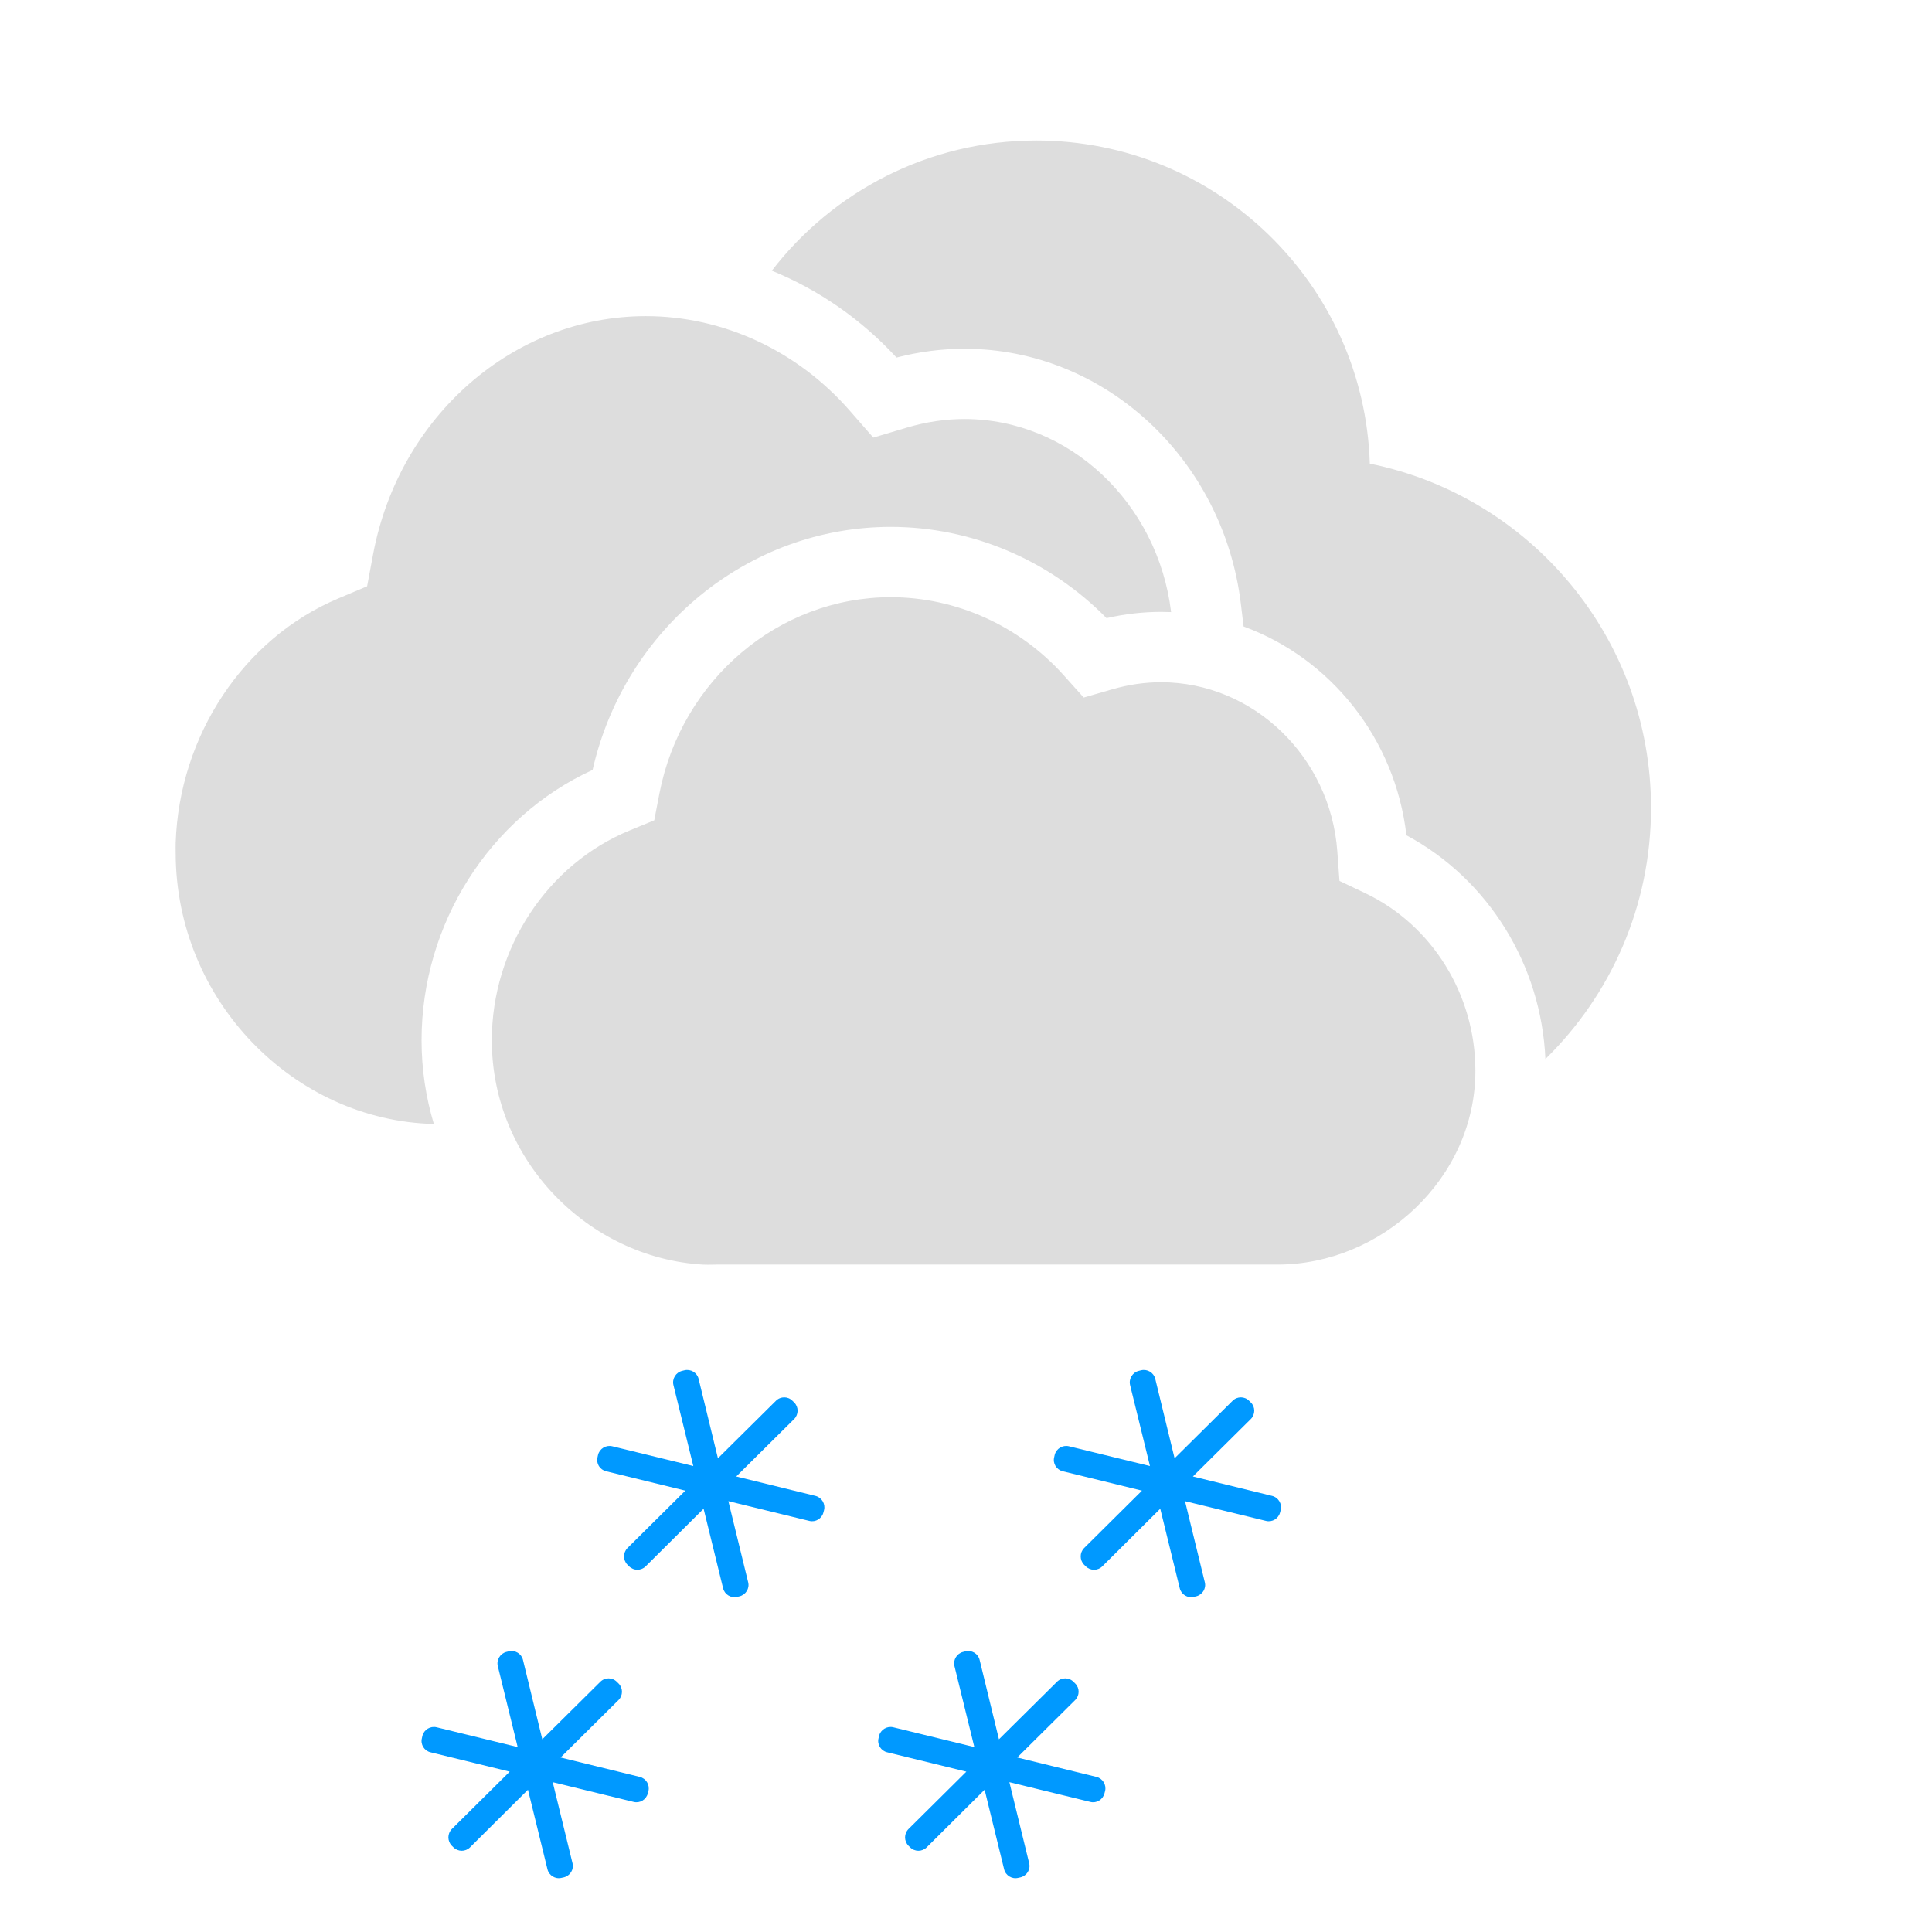
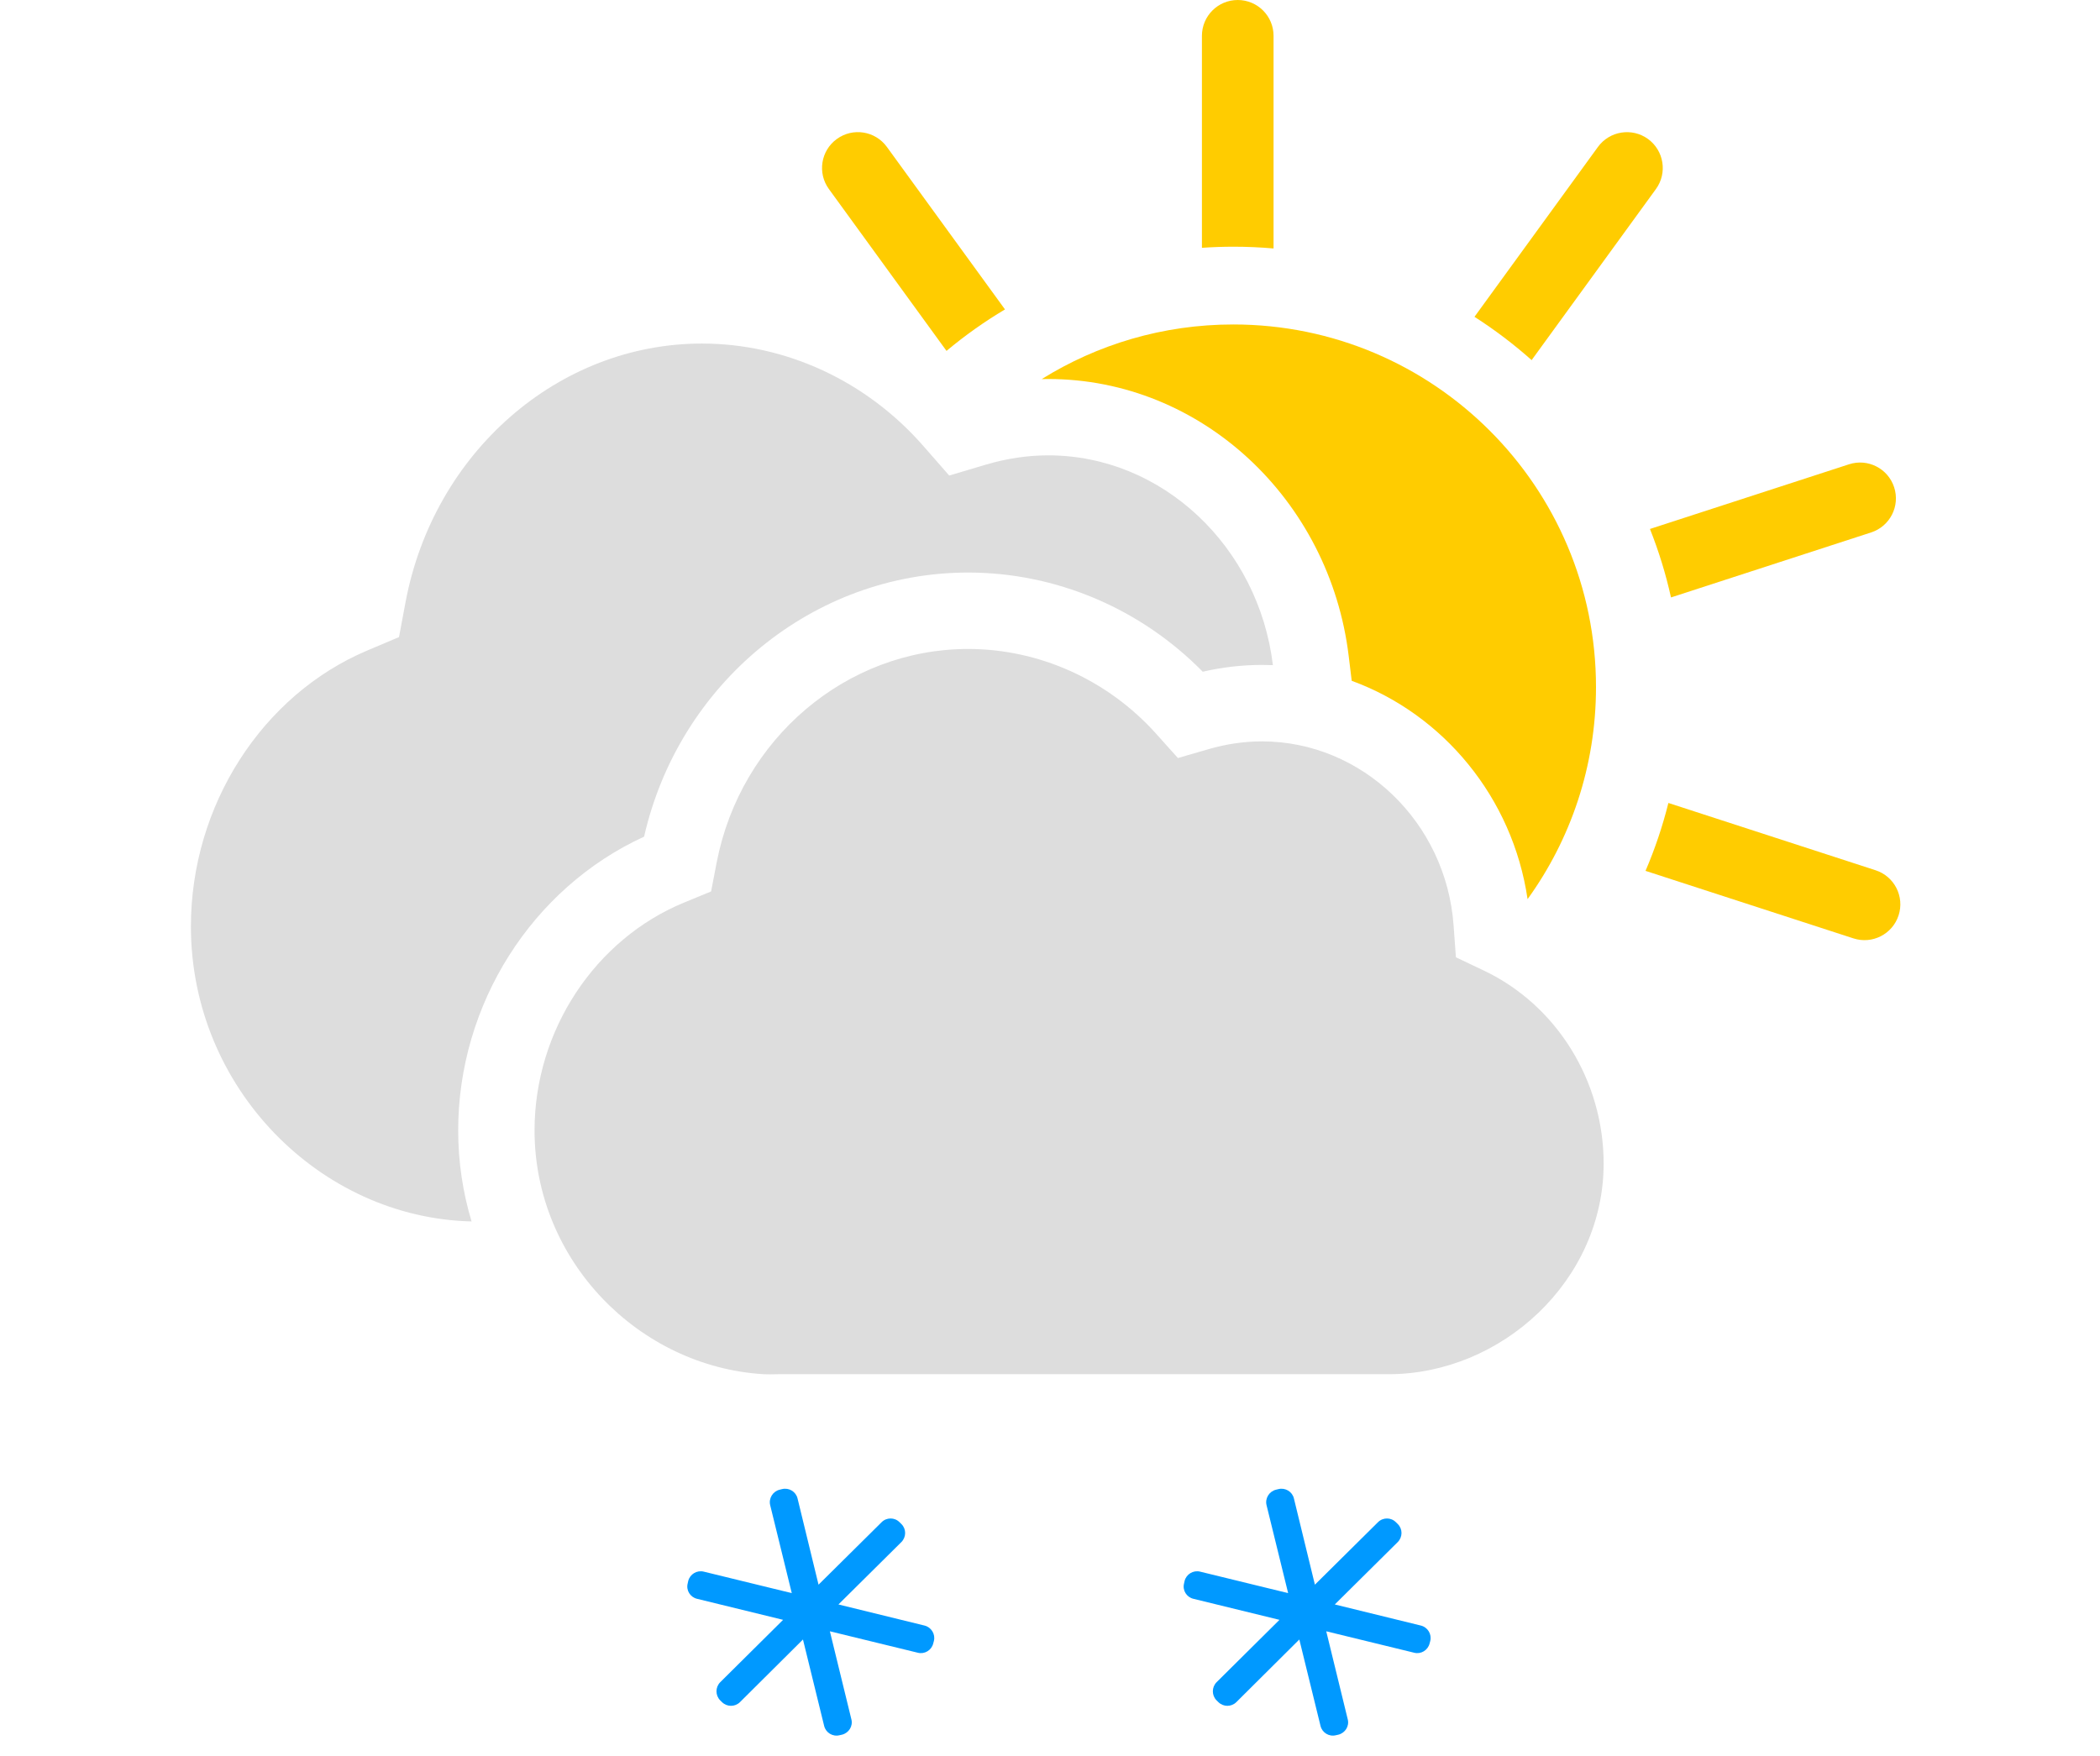
- <svg xmlns="http://www.w3.org/2000/svg" height="55" viewbox="0 0 55 55" width="55">
+ <svg xmlns="http://www.w3.org/2000/svg" height="46" viewbox="0 0 55 46" width="55">
  <g fill="none" fill-rule="evenodd">
-     <path d="m47.001 23c0 2.801-1.152 5.333-3.007 7.148-.116-2.681-1.625-5.12-3.956-6.369-.318-2.761-2.167-5.042-4.635-5.944l-.079-.65c-.496-4.101-3.86-7.256-7.868-7.256-.646 0-1.295.084-1.934.25-1.004-1.091-2.22-1.931-3.55-2.473 1.737-2.254 4.464-3.706 7.529-3.706 5.146 0 9.336 4.092 9.495 9.199 4.567.925 8.005 4.961 8.005 9.801zm-42 1.27c0-.087-.003-.184 0-.27.098-3.059 1.936-5.829 4.629-6.963l.821-.347.172-.919c.739-3.924 4.005-6.771 7.762-6.771 2.195 0 4.309.979 5.802 2.687l.674.771.954-.284c.544-.162 1.096-.245 1.641-.245 2.983 0 5.507 2.388 5.883 5.496-.095-.004-.19-.006-.285-.006-.519 0-1.039.06-1.553.178-1.625-1.655-3.84-2.598-6.143-2.598-4.06 0-7.573 2.901-8.488 6.919-2.938 1.347-4.869 4.391-4.869 7.696 0 .827.123 1.627.35 2.383-3.965-.093-7.35-3.496-7.35-7.728zm33.131.808.738.351c1.903.907 3.131 2.89 3.131 5.053 0 3.068-2.676 5.518-5.635 5.518h-.365-15.623c-.168.005-.294.005-.377 0-3.262-.198-6-2.971-6-6.385 0-2.611 1.578-5.012 3.927-5.975l.697-.287.146-.759c.627-3.242 3.399-5.593 6.586-5.593 1.862 0 3.656.809 4.923 2.22l.571.637.809-.234c.462-.134.93-.202 1.392-.202 2.621 0 4.825 2.117 5.019 4.819z" fill="#ddd" />
+     <g fill="#fc0" transform="translate(21)">
+       <path d="m10.479 6.492v-5.554c0-.518.42-.938.938-.938s.938.42.938.938v5.571c-.344-.03-.692-.046-1.044-.046-.28 0-.558.01-.833.029zm7.138 1.808 3.234-4.451c.305-.419.892-.512 1.311-.208.419.305.512.892.208 1.311l-3.256 4.482c-.467-.416-.967-.795-1.496-1.134zm4.597 5.557 5.213-1.694c.493-.16 1.022.11 1.182.603.16.493-.11 1.022-.603 1.182l-5.242 1.703c-.136-.618-.322-1.217-.551-1.794zm.481 7.178 5.427 1.763c.493.16.763.69.603 1.182-.16.493-.69.763-1.182.603l-5.446-1.769c.245-.571.446-1.165.599-1.779zm-18.906-11.843-3.08-4.24c-.305-.419-.212-1.006.208-1.311s1.006-.212 1.311.208l3.093 4.257c-.54.321-1.052.685-1.531 1.086z" fill-rule="nonzero" />
+       <path d="m19.007 23.556c1.128-1.562 1.793-3.481 1.793-5.556 0-5.247-4.253-9.5-9.5-9.5-1.842 0-3.561.524-5.017 1.431.057-.001.114-.002.172-.002 4.008 0 7.372 3.155 7.868 7.256l.079.65c2.401.878 4.216 3.06 4.606 5.72z" />
+     </g>
+     <path d="m12.35 31.998c-3.965-.093-7.35-3.496-7.35-7.728 0-3.161 1.86-6.067 4.629-7.233l.821-.347.172-.919c.739-3.924 4.005-6.771 7.762-6.771 2.195 0 4.309.979 5.802 2.687l.674.771.954-.284c.544-.162 1.096-.245 1.641-.245 2.983 0 5.507 2.388 5.883 5.496-.095-.004-.19-.006-.285-.006-.519 0-1.039.06-1.553.178-1.625-1.655-3.84-2.598-6.143-2.598-4.06 0-7.573 2.901-8.488 6.919-2.938 1.347-4.869 4.391-4.869 7.696 0 .827.123 1.627.35 2.383zm25.781-6.92.738.351c1.903.907 3.131 2.89 3.131 5.053 0 3.068-2.676 5.518-5.635 5.518h-.365-15.623c-.169.005-.294.005-.377 0-3.263-.197-6-2.97-6-6.385 0-2.611 1.578-5.012 3.927-5.975l.697-.287.146-.759c.627-3.242 3.399-5.593 6.586-5.593 1.862 0 3.656.809 4.923 2.22l.571.637.809-.234c.462-.134.93-.202 1.392-.202 2.621 0 4.825 2.117 5.019 4.819z" fill="#ddd" />
    <path d="m0 0h50v55h-50z" />
    <g fill="#09f" fill-rule="evenodd">
-       <path d="m4.959 4.032 1.65-1.636c.128-.13.131-.34 0-.47l-.048-.047c-.128-.132-.34-.132-.47-.003l-1.653 1.638-.55-2.26c-.043-.178-.225-.288-.405-.244l-.064.016c-.178.042-.291.227-.248.403l.566 2.306-2.307-.563c-.177-.043-.36.065-.405.245l-.014.064c-.047.181.067.361.245.403l2.254.551-1.647 1.634c-.13.131-.13.342-.003.473l.048.047c.131.131.34.131.471.003l1.651-1.642.555 2.264c.043.178.225.289.402.244l.064-.014c.181-.045.293-.225.247-.403l-.563-2.306 2.305.562c.177.045.359-.067.402-.244l.017-.064c.045-.177-.067-.36-.244-.404z" transform="translate(29 38)" />
-       <path d="m4.959 4.032 1.65-1.636c.128-.13.131-.34 0-.47l-.048-.047c-.128-.132-.34-.132-.47-.003l-1.653 1.638-.55-2.26c-.043-.178-.225-.288-.405-.244l-.064.016c-.178.042-.291.227-.248.403l.566 2.306-2.307-.563c-.177-.043-.36.065-.405.245l-.014.064c-.047.181.067.361.245.403l2.254.551-1.647 1.634c-.13.131-.13.342-.003.473l.048.047c.131.131.34.131.471.003l1.651-1.642.555 2.264c.043.178.225.289.402.244l.064-.014c.181-.045.293-.225.247-.403l-.563-2.306 2.305.562c.177.045.359-.067.402-.244l.017-.064c.045-.177-.067-.36-.244-.404z" transform="translate(24 46)" />
-       <path d="m4.959 4.032 1.65-1.636c.128-.13.131-.34 0-.47l-.048-.047c-.128-.132-.34-.132-.47-.003l-1.653 1.638-.55-2.26c-.043-.178-.225-.288-.405-.244l-.064.016c-.178.042-.291.227-.248.403l.566 2.306-2.307-.563c-.177-.043-.36.065-.405.245l-.014.064c-.047.181.067.361.245.403l2.254.551-1.647 1.634c-.13.131-.13.342-.003.473l.048.047c.131.131.34.131.471.003l1.651-1.642.555 2.264c.043.178.225.289.402.244l.064-.014c.181-.045.293-.225.247-.403l-.563-2.306 2.305.562c.177.045.359-.067.402-.244l.017-.064c.045-.177-.067-.36-.244-.404z" transform="translate(16 38)" />
-       <path d="m4.959 4.032 1.65-1.636c.128-.13.131-.34 0-.47l-.048-.047c-.128-.132-.34-.132-.47-.003l-1.653 1.638-.55-2.26c-.043-.178-.225-.288-.405-.244l-.064.016c-.178.042-.291.227-.248.403l.566 2.306-2.307-.563c-.177-.043-.36.065-.405.245l-.014.064c-.047.181.067.361.245.403l2.254.551-1.647 1.634c-.13.131-.13.342-.003.473l.048.047c.131.131.34.131.471.003l1.651-1.642.555 2.264c.043.178.225.289.402.244l.064-.014c.181-.045.293-.225.247-.403l-.563-2.306 2.305.562c.177.045.359-.067.402-.244l.017-.064c.045-.177-.067-.36-.244-.404z" transform="translate(11 46)" />
+       <path d="m4.959 4.032 1.65-1.636c.128-.13.131-.34 0-.47l-.048-.047c-.128-.132-.34-.132-.47-.003l-1.653 1.638-.55-2.26c-.043-.178-.225-.288-.405-.244l-.064.016c-.178.042-.291.227-.248.403l.566 2.306-2.307-.563c-.177-.043-.36.065-.405.245l-.014.064c-.047.181.067.361.245.403l2.254.551-1.647 1.634c-.13.131-.13.342-.003.473l.048.047c.131.131.34.131.471.003l1.651-1.642.555 2.264c.043.178.225.289.402.244l.064-.014c.181-.045.293-.225.247-.403l-.563-2.306 2.305.562c.177.045.359-.067.402-.244l.017-.064c.045-.177-.067-.36-.244-.404z" transform="translate(17 38)" />
+       <path d="m4.959 4.032 1.65-1.636c.128-.13.131-.34 0-.47l-.048-.047c-.128-.132-.34-.132-.47-.003l-1.653 1.638-.55-2.26c-.043-.178-.225-.288-.405-.244l-.064.016c-.178.042-.291.227-.248.403l.566 2.306-2.307-.563c-.177-.043-.36.065-.405.245l-.014.064c-.047.181.067.361.245.403l2.254.551-1.647 1.634c-.13.131-.13.342-.003.473l.048.047c.131.131.34.131.471.003l1.651-1.642.555 2.264c.043.178.225.289.402.244l.064-.014c.181-.045.293-.225.247-.403l-.563-2.306 2.305.562c.177.045.359-.067.402-.244l.017-.064c.045-.177-.067-.36-.244-.404z" transform="translate(30 38)" />
    </g>
  </g>
</svg>
